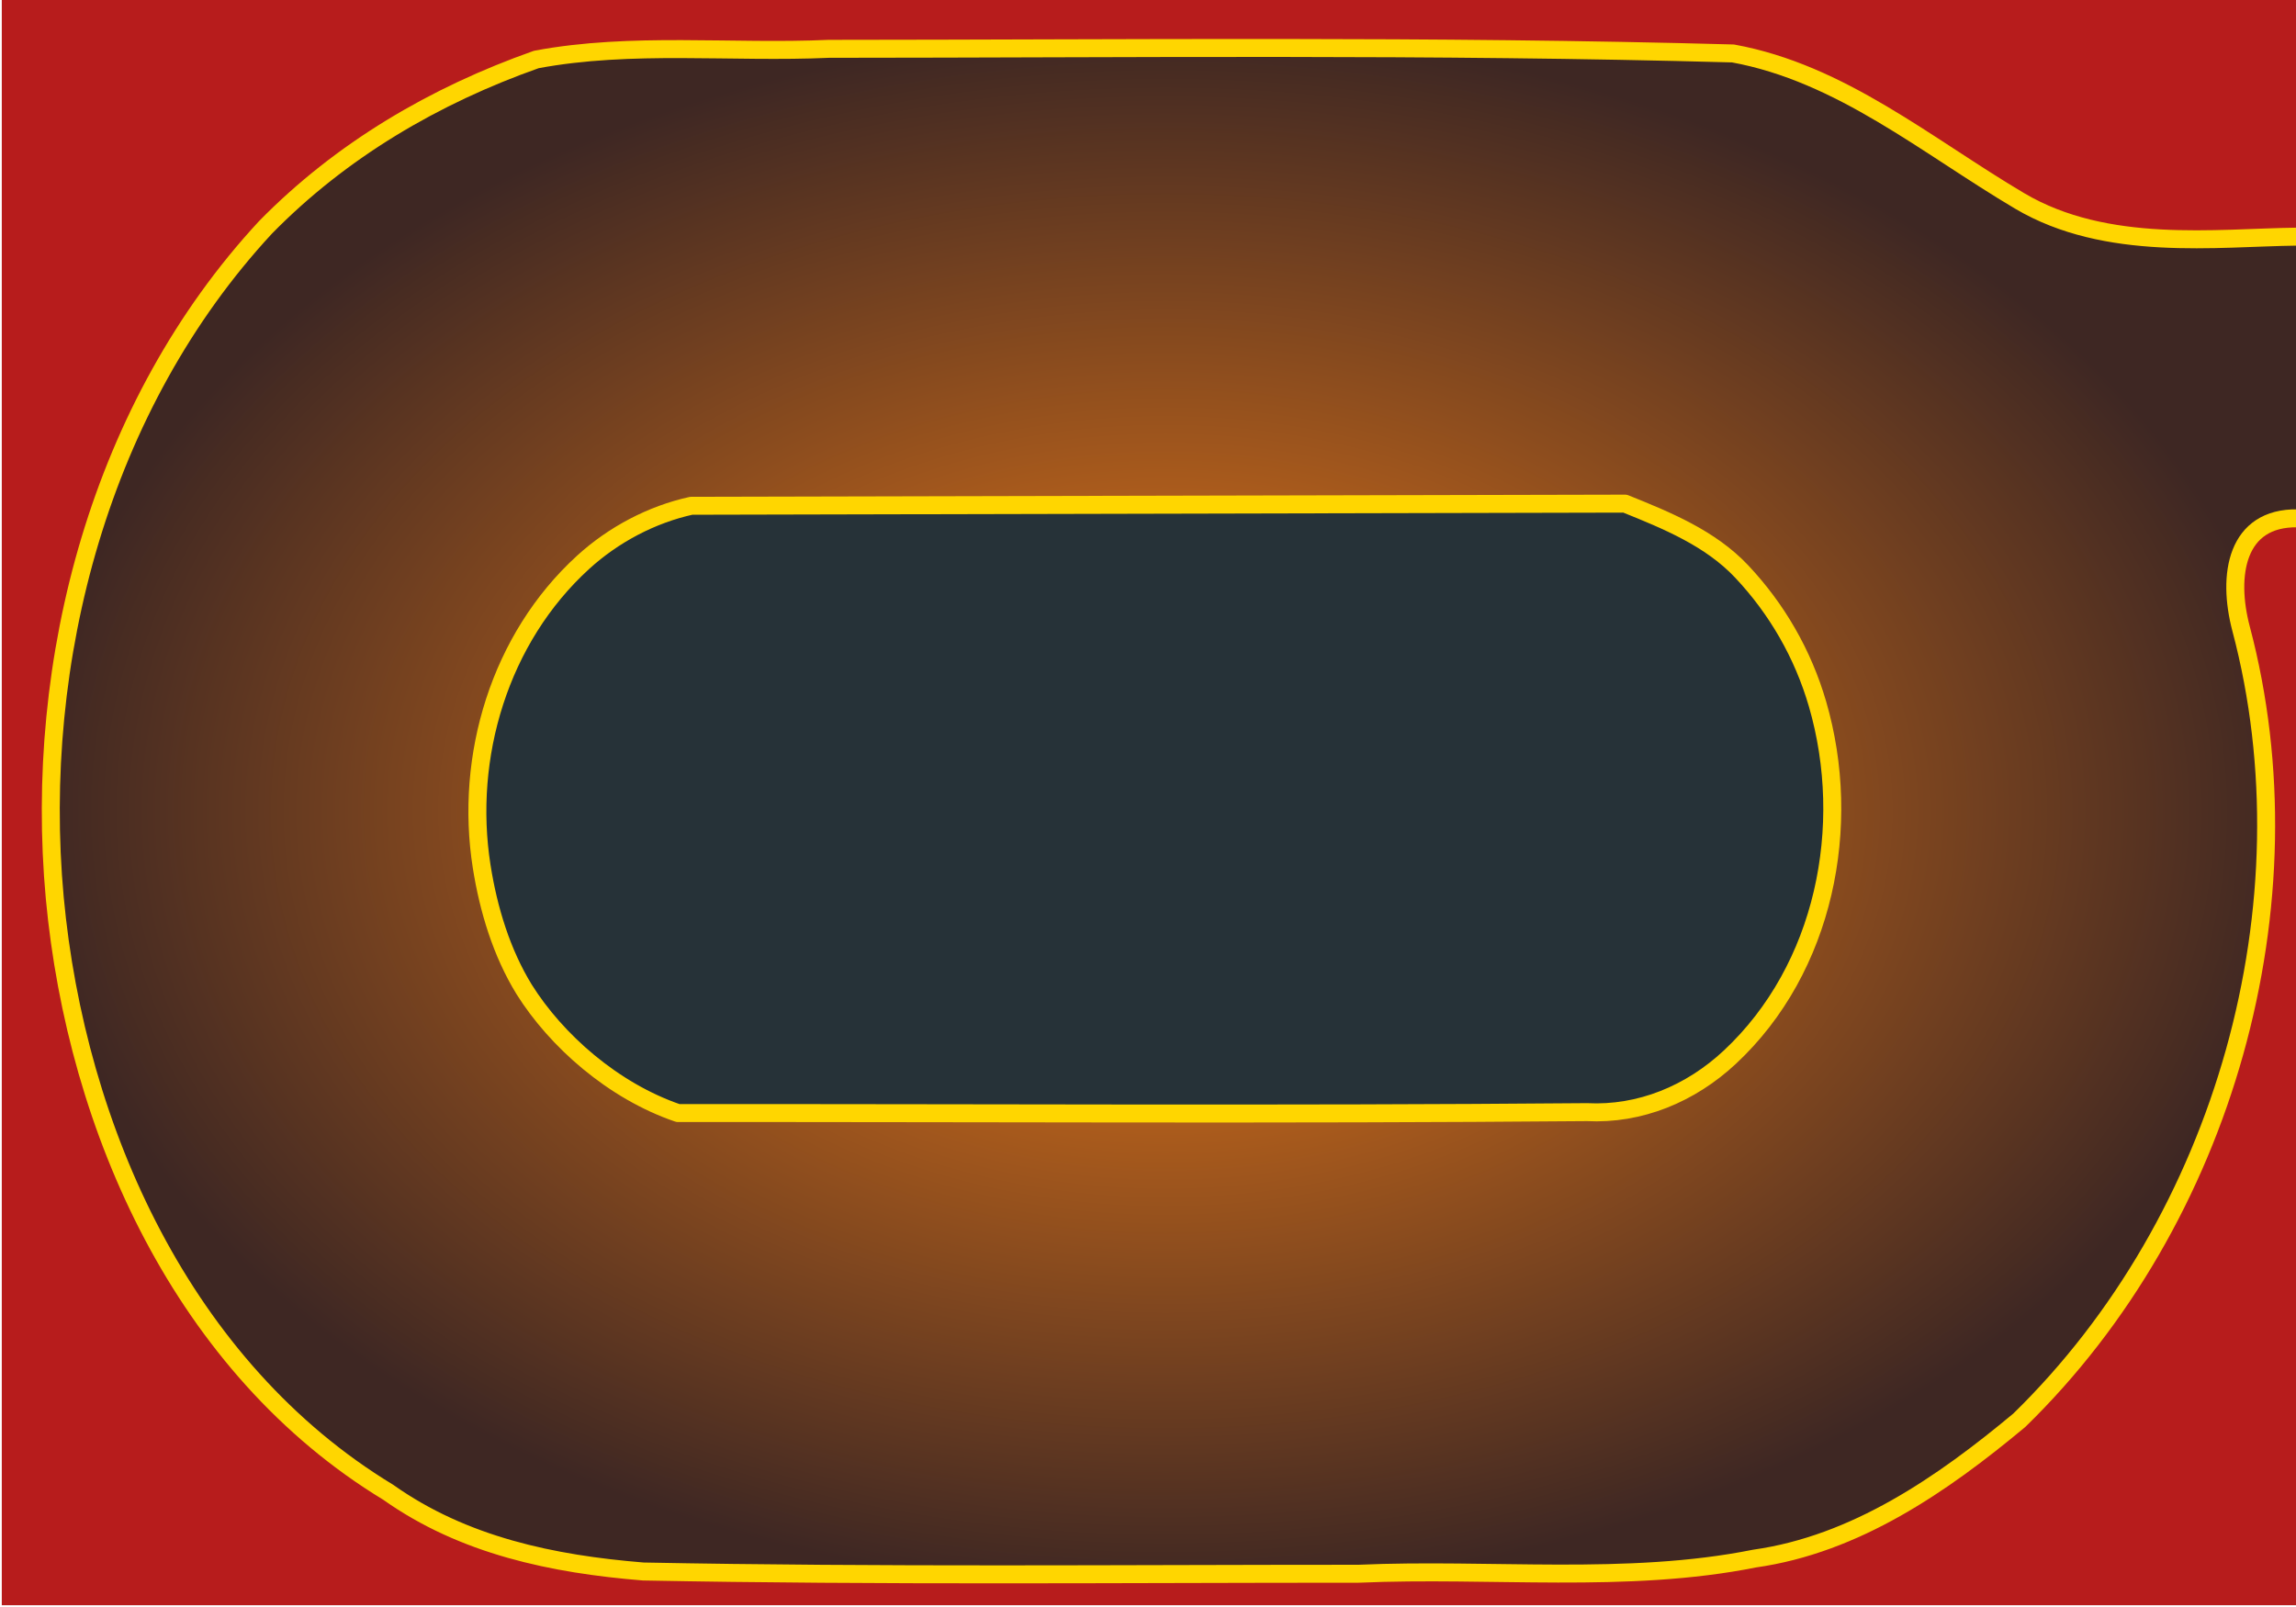
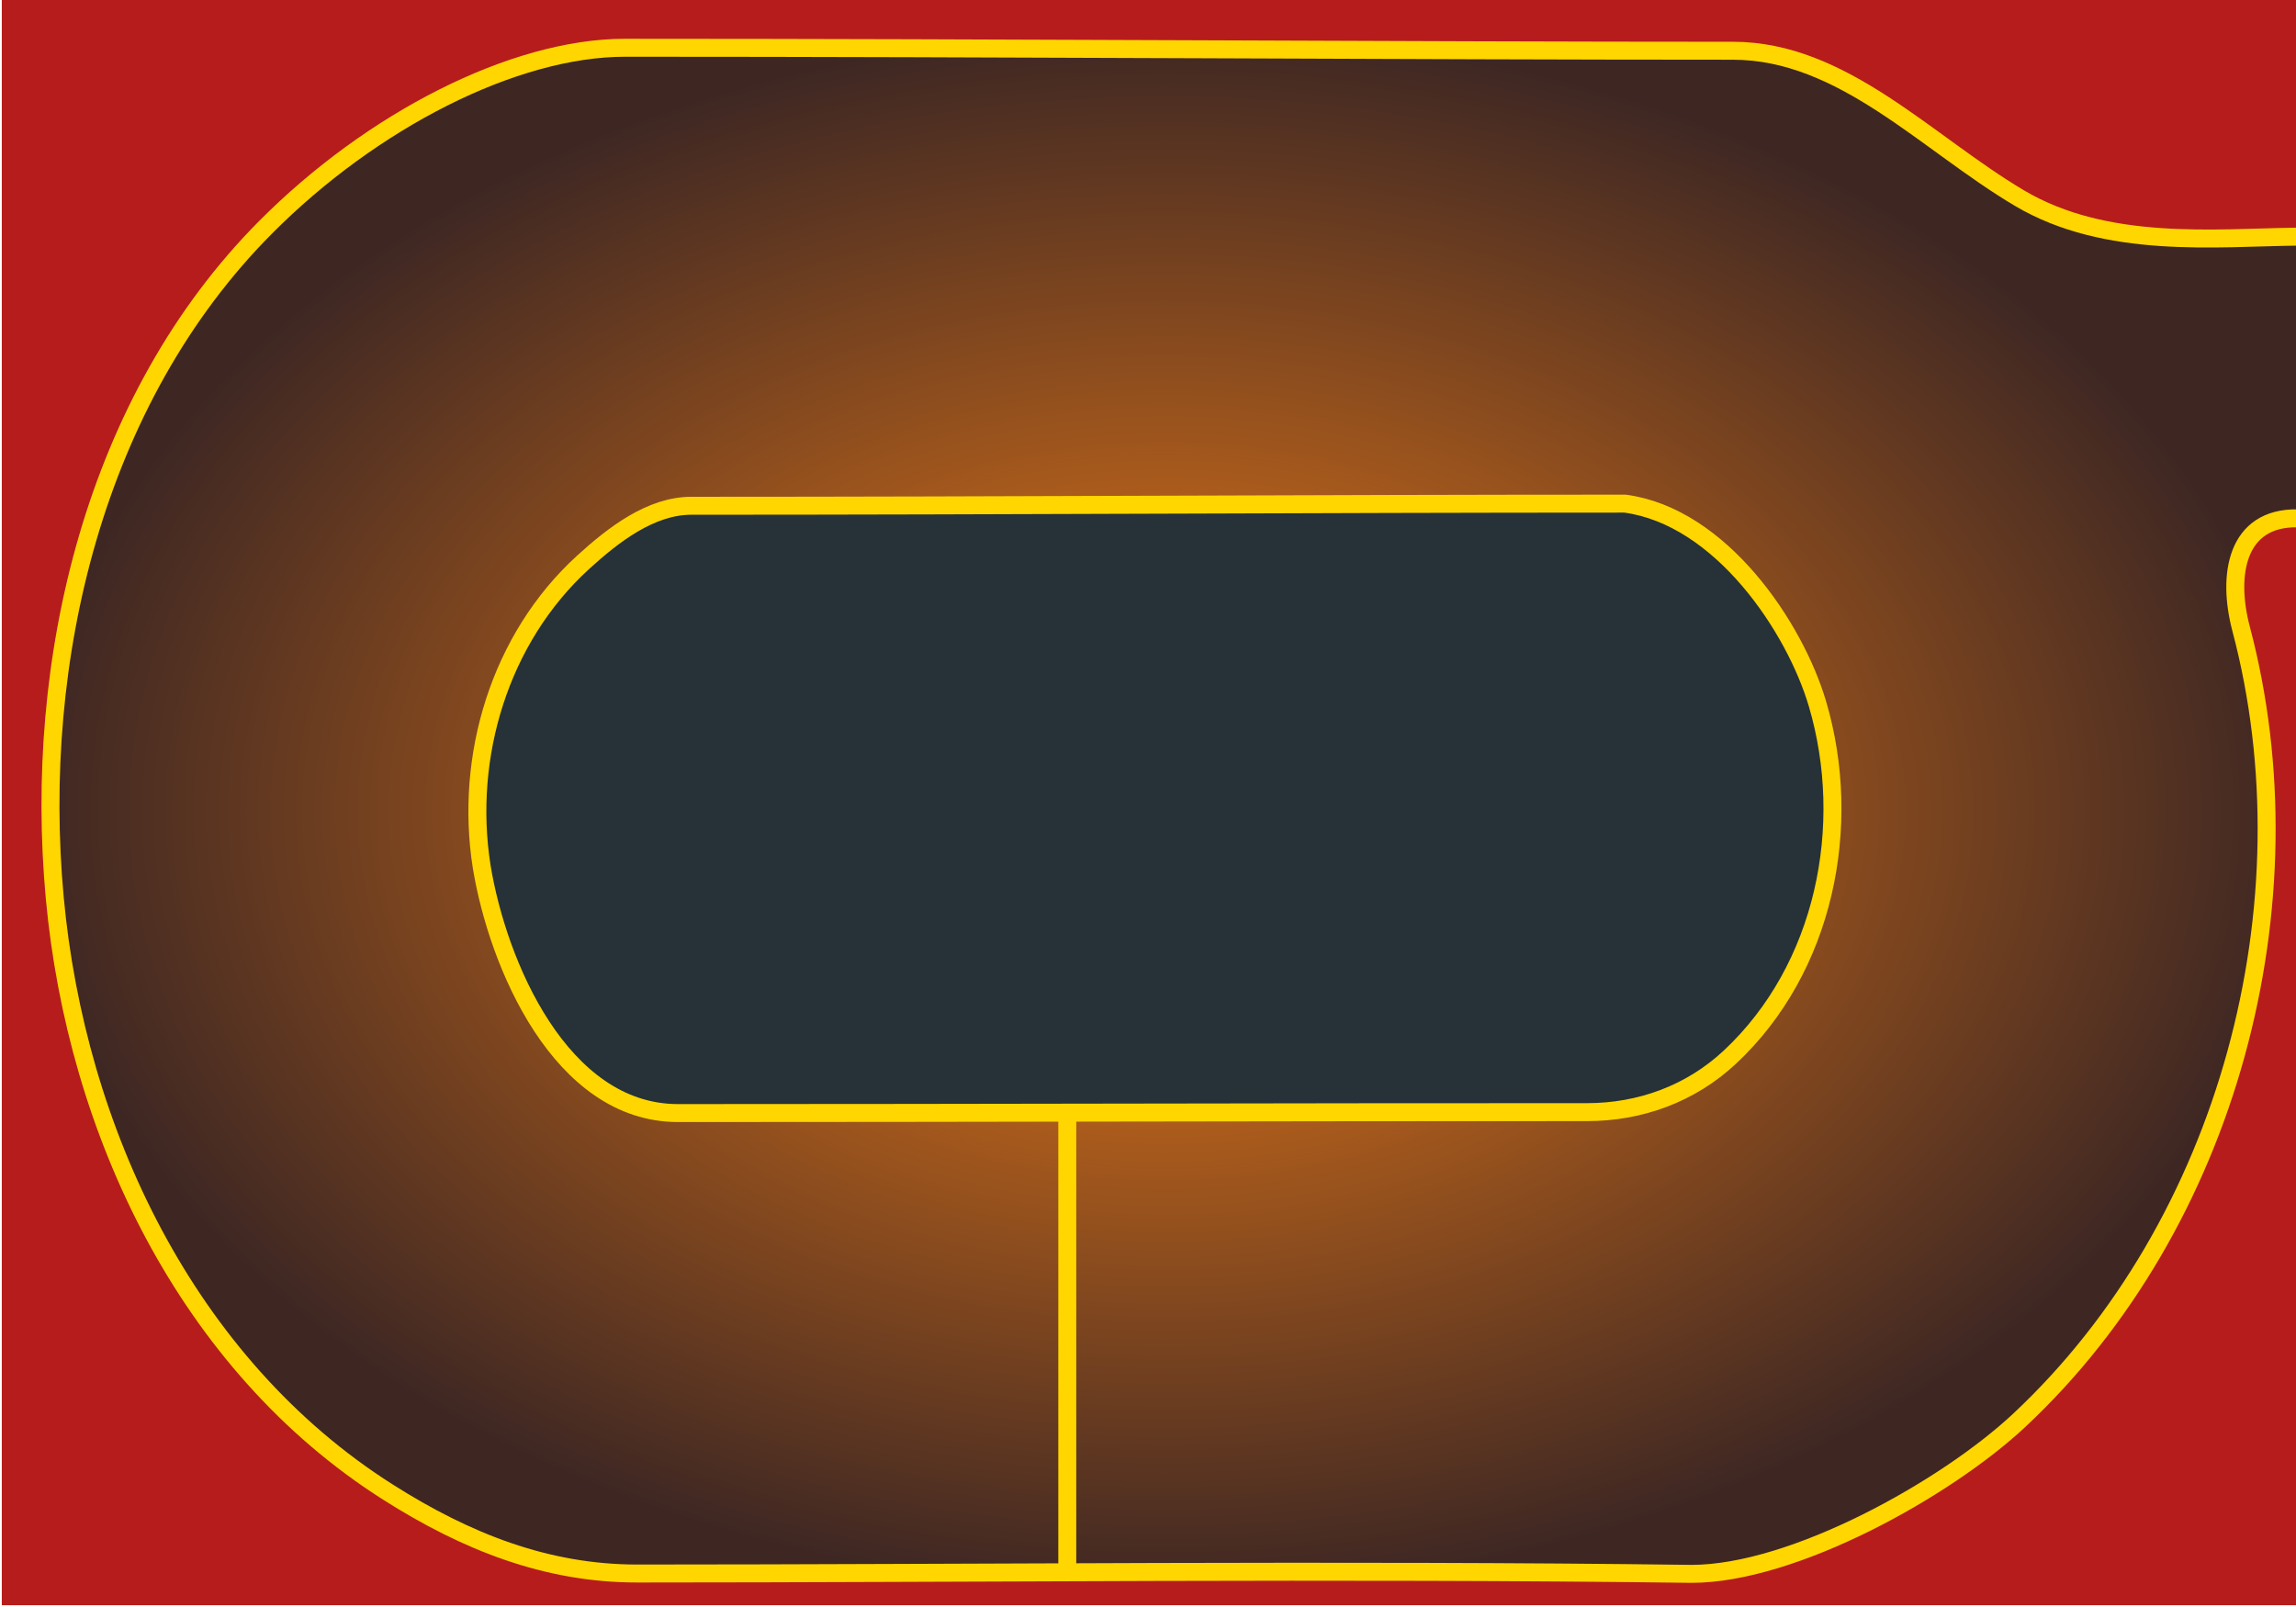
<svg xmlns="http://www.w3.org/2000/svg" xmlns:xlink="http://www.w3.org/1999/xlink" version="1.0" width="640" height="448" viewBox="0 0 640 448" preserveAspectRatio="xMidYMid meet" id="svg2">
  <defs id="defs14">
    <linearGradient id="linearGradient4135">
      <stop style="stop-color:#f57f17;stop-opacity:1" offset="0" id="stop4137" />
      <stop style="stop-color:#3e2723;stop-opacity:1" offset="1" id="stop4139" />
    </linearGradient>
    <radialGradient xlink:href="#linearGradient4135" id="radialGradient4141" cx="324.363" cy="226.626" fx="324.363" fy="226.626" r="315.222" gradientTransform="matrix(1.001496,0,0,0.6908401,-7.463682e-4,69.57034)" gradientUnits="userSpaceOnUse" />
  </defs>
  <path style="fill:#b71c1c;fill-opacity:1;stroke:none;stroke-width:0.998;stroke-linecap:round;stroke-linejoin:round;stroke-miterlimit:4;stroke-dasharray:none;stroke-opacity:1" id="path5" d="m 0.499,-0.499 c 213.319,0 639.958,0 639.958,0 l 0,448 -639.958,0 z" class="background" />
-   <path style="fill:url(#radialGradient4141);fill-opacity:1;stroke:#ffd600;stroke-width:5.009;stroke-linecap:butt;stroke-linejoin:round;stroke-miterlimit:4;stroke-dasharray:none;stroke-opacity:1" d="m 640.457,144.501 c -17.06,-0.289 -19.751,15.742 -15.754,30.828 20.227,76.332 -4.491,164.774 -61.865,220.641 -21.443,17.858 -45.593,34.554 -73.772,38.531 -35.581,7.131 -73.724,2.604 -110.353,4.228 -66.472,0 -132.968,0.662 -199.426,-0.628 -25.196,-2.052 -50.061,-7.189 -71.095,-22.1 C 51.225,381.435 21.285,314.936 15.266,250.336 9.164,183.82 28.112,112.934 73.994,63.401 95.094,41.853 121.192,26.572 149.485,16.586 c 26.508,-4.986 54.488,-1.749 81.6,-2.974 83.989,-0.039 168.027,-1.037 251.982,1.289 30.092,5.484 53.911,25.72 79.895,41.108 24.208,14.337 54.762,10.224 77.322,9.962" id="path10" class="track" />
-   <path style="fill:#263238;fill-opacity:1;stroke:#ffd600;stroke-width:5.009;stroke-linecap:round;stroke-linejoin:round;stroke-miterlimit:4;stroke-dasharray:none;stroke-opacity:1" d="m 146.068,275.766 c -6.228,-10.159 -9.908,-22.153 -11.808,-34.226 -4.822,-30.635 5.025,-63.567 28.294,-84.79 8.489,-7.742 19.151,-13.342 30.143,-15.752 86.757,-0.199 173.515,-0.397 260.272,-0.596 11.748,4.72 23.801,9.672 32.498,18.9 9.829,10.43 17.097,22.999 21.162,36.97 9.873,33.936 2.054,73.689 -24.417,98.424 -11.004,10.283 -25.115,16.1 -39.871,15.345 -84.449,0.727 -168.903,0.2 -253.355,0.261 -18.138,-6.191 -33.981,-20.255 -42.919,-34.535 z" id="path7" class="track" />
+   <path style="fill:url(#radialGradient4141);fill-opacity:1;stroke:#ffd600;stroke-width:5.009;stroke-linecap:butt;stroke-linejoin:round;stroke-miterlimit:4;stroke-dasharray:none;stroke-opacity:1" d="m 640.457,144.501 c -17.06,-0.289 -19.751,15.742 -15.754,30.828 20.227,76.332 -3.382,165.936 -61.865,220.641 -20.379,19.063 -62.884,42.791 -91.341,42.791 -97.702,-1.285 -201.596,-0.095 -293.904,-0.095 -25.28,0 -47.629,-8.854 -69.401,-22.665 C 51.924,380.309 21.238,314.94 15.266,250.336 9.117,183.824 26.397,111.287 73.994,63.401 103.62,33.596 143.221,13.312 174.247,13.312 c 105.271,0 216.421,0.836 308.82,0.836 30.588,0 53.911,25.72 79.895,41.108 24.208,14.337 54.762,10.977 77.322,10.715" id="path10" class="track" />
+   <path style="fill:#263238;fill-opacity:1;stroke:#ffd600;stroke-width:5.009;stroke-linecap:round;stroke-linejoin:round;stroke-miterlimit:4;stroke-dasharray:none;stroke-opacity:1" d="m 134.259,241.54 c -4.822,-30.635 5.025,-63.567 28.294,-84.79 8.489,-7.742 18.89,-15.752 30.143,-15.752 89.138,0 173.596,-0.596 260.272,-0.596 26.685,3.57 47.326,34.381 53.66,55.87 9.993,33.901 2.054,73.689 -24.417,98.424 -11.004,10.283 -25.095,15.349 -39.871,15.345 -84.453,-0.024 -170.641,0.261 -253.355,0.261 -32.696,0 -50.286,-41.517 -54.727,-68.761 z" id="path7" class="track" />
  <path style="fill:none;fill-rule:evenodd;stroke:none;stroke-width:1px;stroke-linecap:butt;stroke-linejoin:miter;stroke-opacity:1" d="m 640,146.918 0.094,-83.2" id="path4163" class="track" />
+   <path style="fill:none;fill-rule:evenodd;stroke:#ffd600;stroke-width:5;stroke-linecap:butt;stroke-linejoin:miter;stroke-miterlimit:4;stroke-dasharray:none;stroke-opacity:1" d="m 297.5,309.341 0,130" id="path4140" class="startline" />
</svg>
